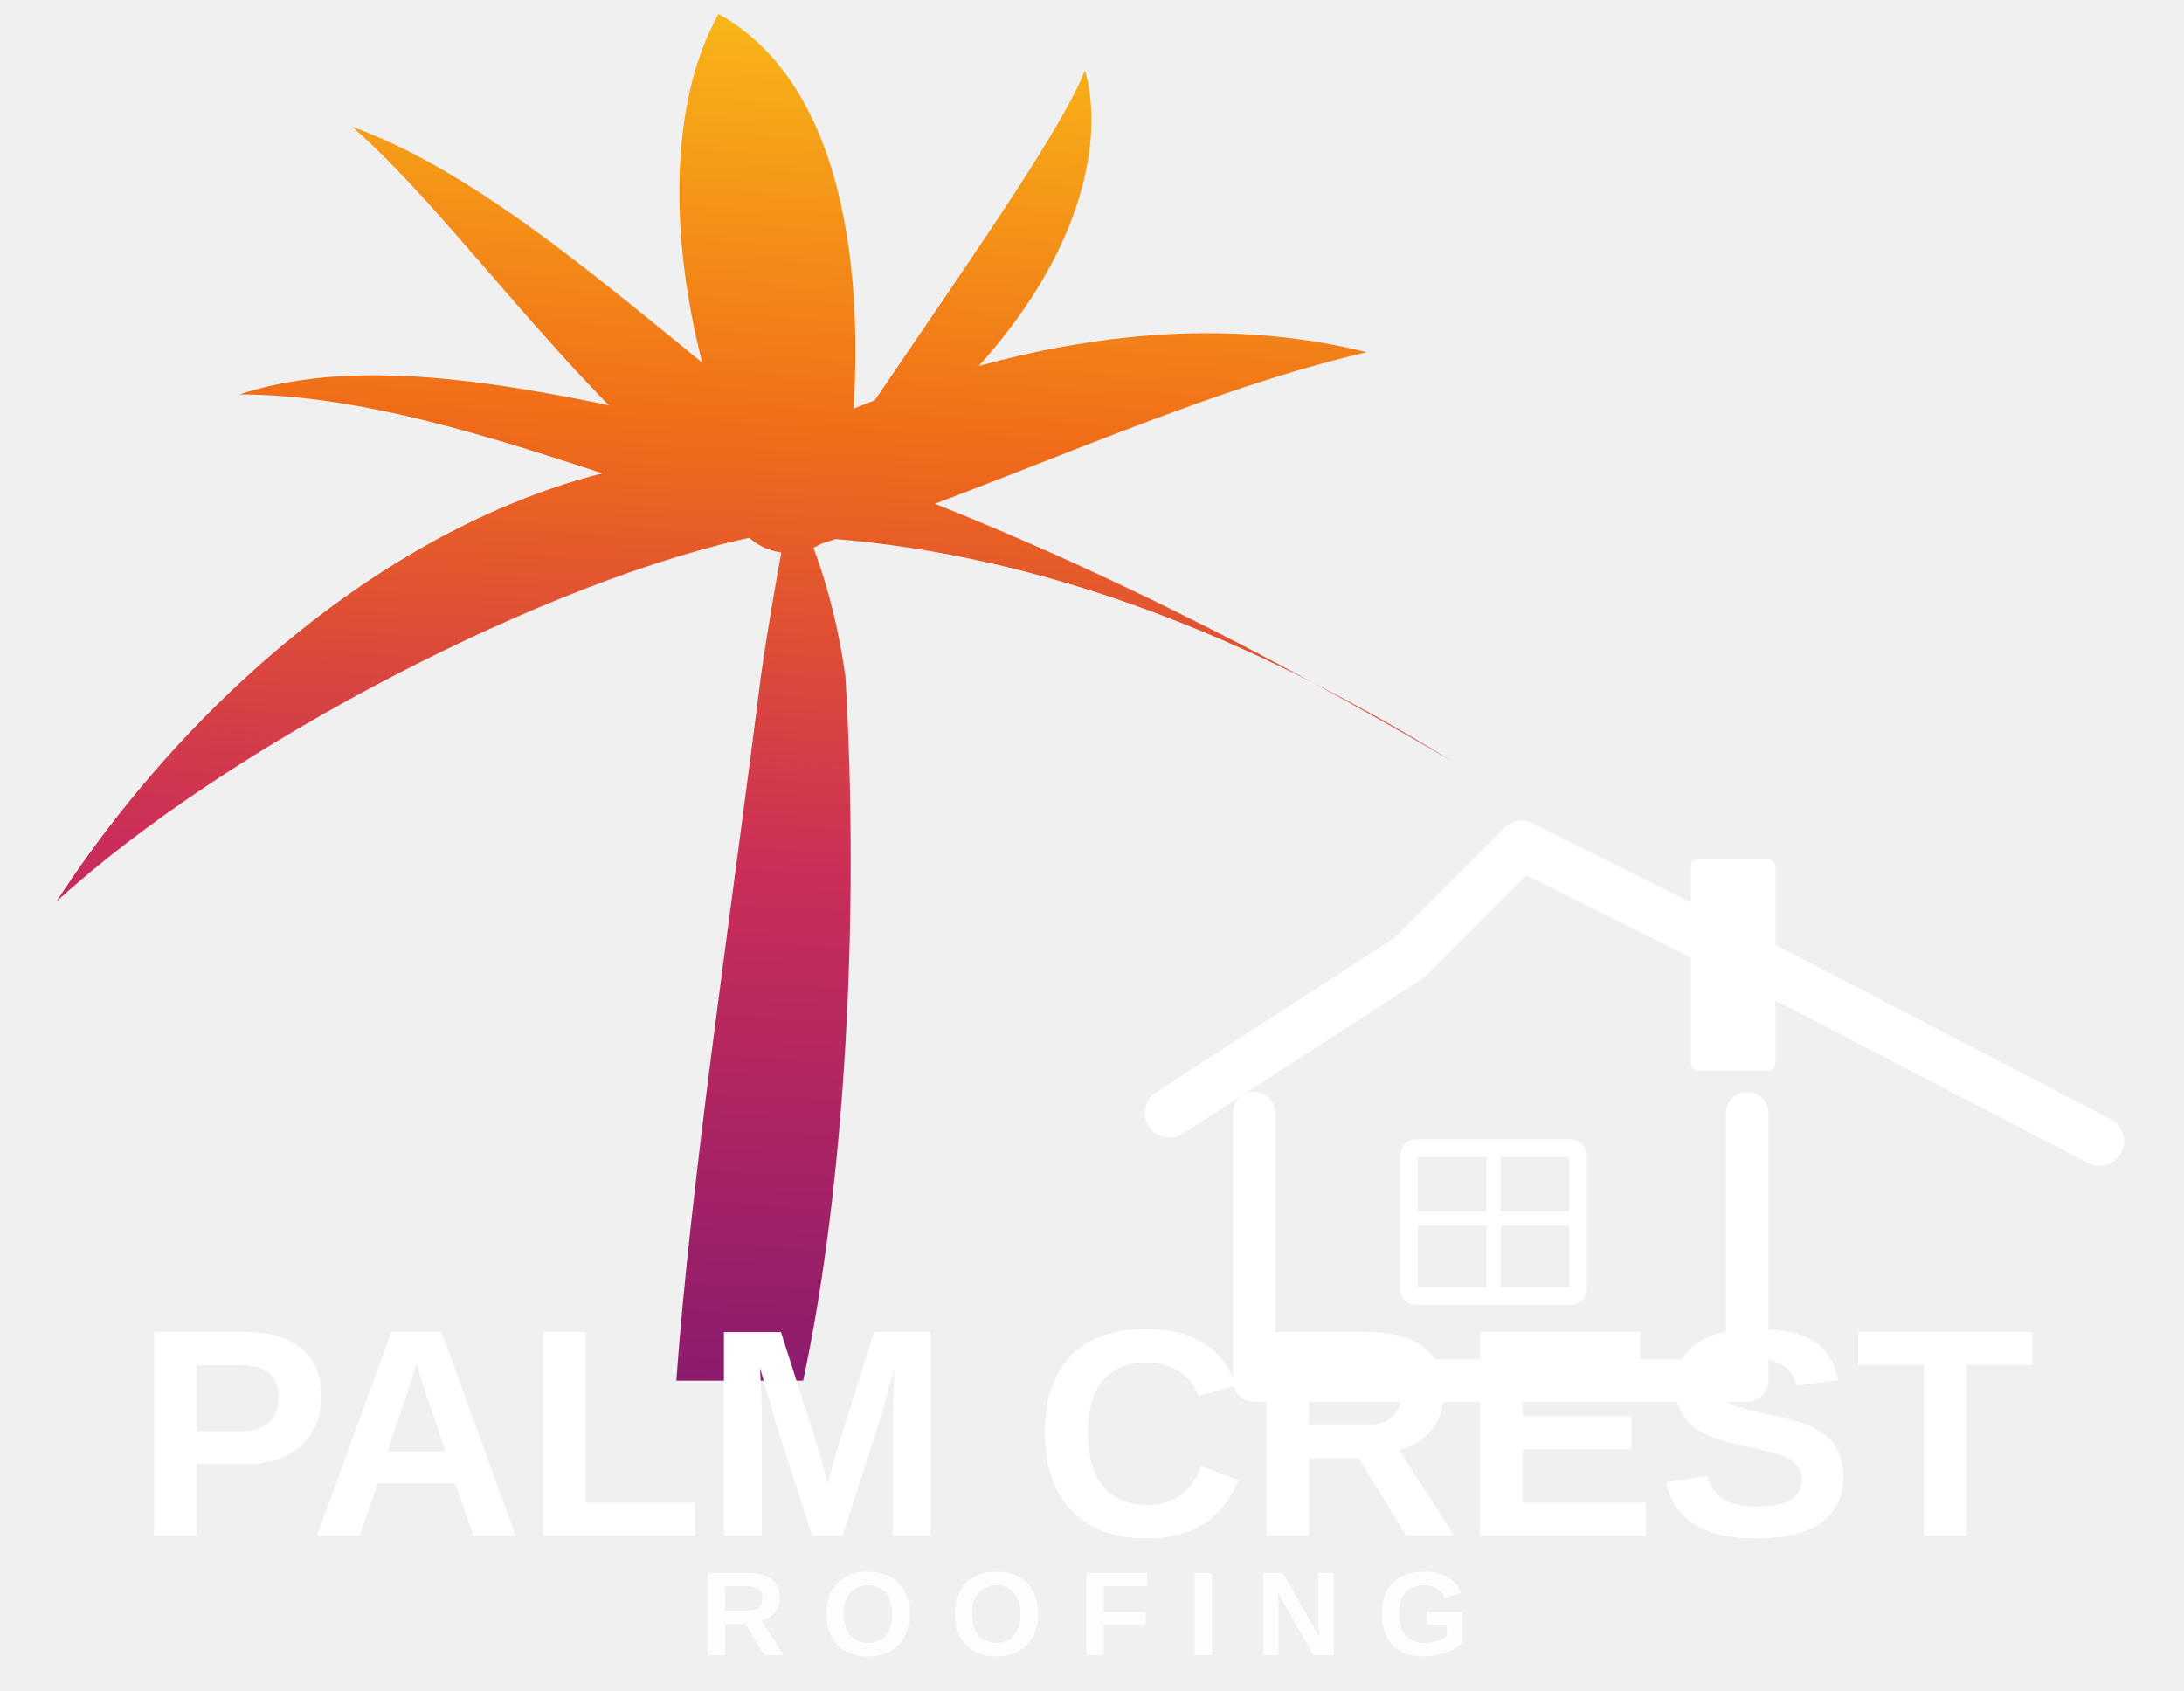
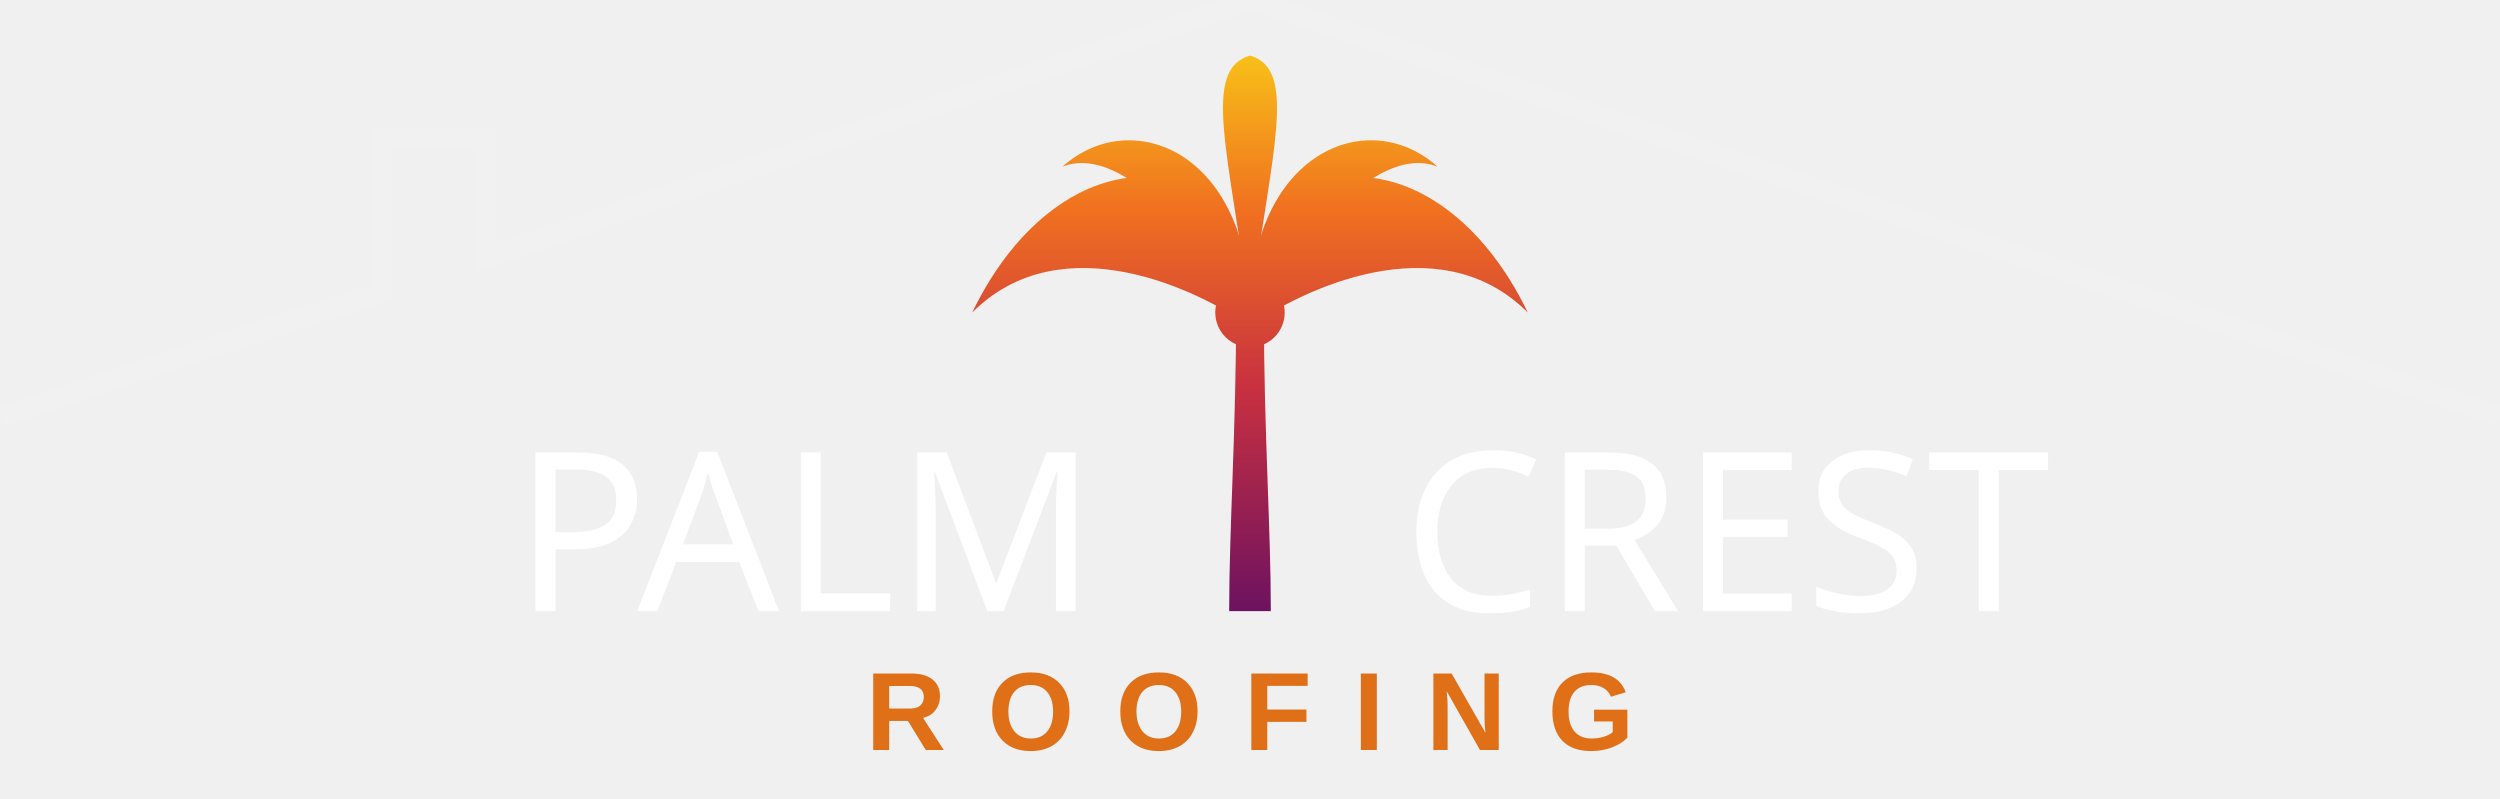
- <svg xmlns="http://www.w3.org/2000/svg" viewBox="0 0 310 240" role="img" aria-label="Palm Crest Roofing">
+ <svg xmlns="http://www.w3.org/2000/svg" viewBox="0 0 360 115" role="img" aria-label="Palm Crest Roofing">
  <defs>
-     <linearGradient id="pg" x1="106" y1="196" x2="116" y2="4" gradientUnits="userSpaceOnUse">
-       <stop offset="0%" stop-color="#8C1B6E" />
-       <stop offset="38%" stop-color="#CB2E58" />
-       <stop offset="70%" stop-color="#F06C18" />
-       <stop offset="100%" stop-color="#F8B418" />
+     <linearGradient id="pg" x1="180" y1="88" x2="180" y2="8" gradientUnits="userSpaceOnUse">
+       <stop offset="0%" stop-color="#6D1260" />
+       <stop offset="40%" stop-color="#C83040" />
+       <stop offset="72%" stop-color="#F07020" />
+       <stop offset="100%" stop-color="#F8C018" />
    </linearGradient>
  </defs>
-   <path d="M 96,196 C 98,168 104,128 108,96 C 110,82 112,74 112,70            C 114,74 118,82 120,96 C 122,130 120,168 114,196 Z" fill="url(#pg)" />
-   <path d="M 118,66 C 78,58 34,88 8,128            C 32,106 78,82 108,76 Z" fill="url(#pg)" />
-   <path d="M 114,76 C 90,70 60,56 34,56            C 58,48 92,60 110,62 Z" fill="url(#pg)" />
-   <path d="M 108,76 C 84,60 66,32 50,18            C 72,26 94,48 118,66 Z" fill="url(#pg)" />
-   <path d="M 106,70 C 94,42 94,16 102,2            C 120,12 124,40 120,70 Z" fill="url(#pg)" />
-   <path d="M 118,66 C 134,42 150,20 154,10            C 158,24 150,52 108,76 Z" fill="url(#pg)" />
-   <path d="M 112,62 C 142,48 170,44 194,50            C 168,56 140,70 114,78 Z" fill="url(#pg)" />
-   <path d="M 118,66 C 152,78 182,94 206,108            C 180,92 146,76 106,76 Z" fill="url(#pg)" />
-   <circle cx="112" cy="70" r="8.5" fill="url(#pg)" />
-   <path d="M 166,158 L 200,136 L 216,120 L 248,136 L 298,162" fill="none" stroke="#FFFFFF" stroke-width="7" stroke-linecap="round" stroke-linejoin="round" />
-   <rect x="240" y="122" width="12" height="30" fill="#FFFFFF" rx="1" />
-   <path d="M 178,158 L 178,196 L 248,196 L 248,158" fill="none" stroke="#FFFFFF" stroke-width="6" stroke-linecap="round" stroke-linejoin="round" />
-   <rect x="200" y="163" width="24" height="21" fill="none" stroke="#FFFFFF" stroke-width="2.5" rx="1" />
-   <line x1="212" y1="163" x2="212" y2="184" stroke="#FFFFFF" stroke-width="2" />
-   <line x1="200" y1="173" x2="224" y2="173" stroke="#FFFFFF" stroke-width="2" />
-   <text x="154" y="218" text-anchor="middle" font-family="Montserrat,'Arial Black',Arial,sans-serif" font-size="42" font-weight="900" fill="#FFFFFF">PALM CREST</text>
-   <text x="154" y="235" text-anchor="middle" font-family="Montserrat,Arial,sans-serif" font-size="17" font-weight="700" letter-spacing="5" fill="#FFFFFF" fill-opacity="0.85">ROOFING</text>
+   <polyline points="0,60 55,42 55,20 70,20 70,37 180,0 360,60" fill="none" stroke="rgba(255,255,255,0.35)" stroke-opacity="0.18" stroke-width="3" stroke-linejoin="miter" />
+   <path d="M 177,88 C 177,76 178,62 178,45 L 182,45 C 182,62 183,76 183,88 Z" fill="url(#pg)" />
+   <path d="M 180,45 C 180,20 153,18 140,45  C 153,32 173,42 180,47 Z" fill="url(#pg)" />
+   <path d="M 180,45 C 180,22 163,15 153,24  C 163,20 177,40 180,47 Z" fill="url(#pg)" />
+   <path d="M 180,45 C 177,22 173,10 180, 8  C 187,10 183,22 180,45 Z" fill="url(#pg)" />
+   <path d="M 180,45 C 180,22 197,15 207,24  C 197,20 183,40 180,47 Z" fill="url(#pg)" />
+   <path d="M 180,45 C 180,20 207,18 220,45  C 207,32 187,42 180,47 Z" fill="url(#pg)" />
+   <circle cx="180" cy="45" r="5" fill="url(#pg)" />
+   <text x="158" y="88" text-anchor="end" font-family="Montserrat,sans-serif" font-size="32" font-weight="400" fill="#FFFFFF">PALM</text>
+   <text x="202" y="88" text-anchor="start" font-family="Montserrat,sans-serif" font-size="32" font-weight="400" fill="#FFFFFF">CREST</text>
+   <text x="180" y="108" text-anchor="middle" font-family="Montserrat,Arial,sans-serif" font-size="16" font-weight="700" letter-spacing="6" fill="#E07018">ROOFING</text>
</svg>
